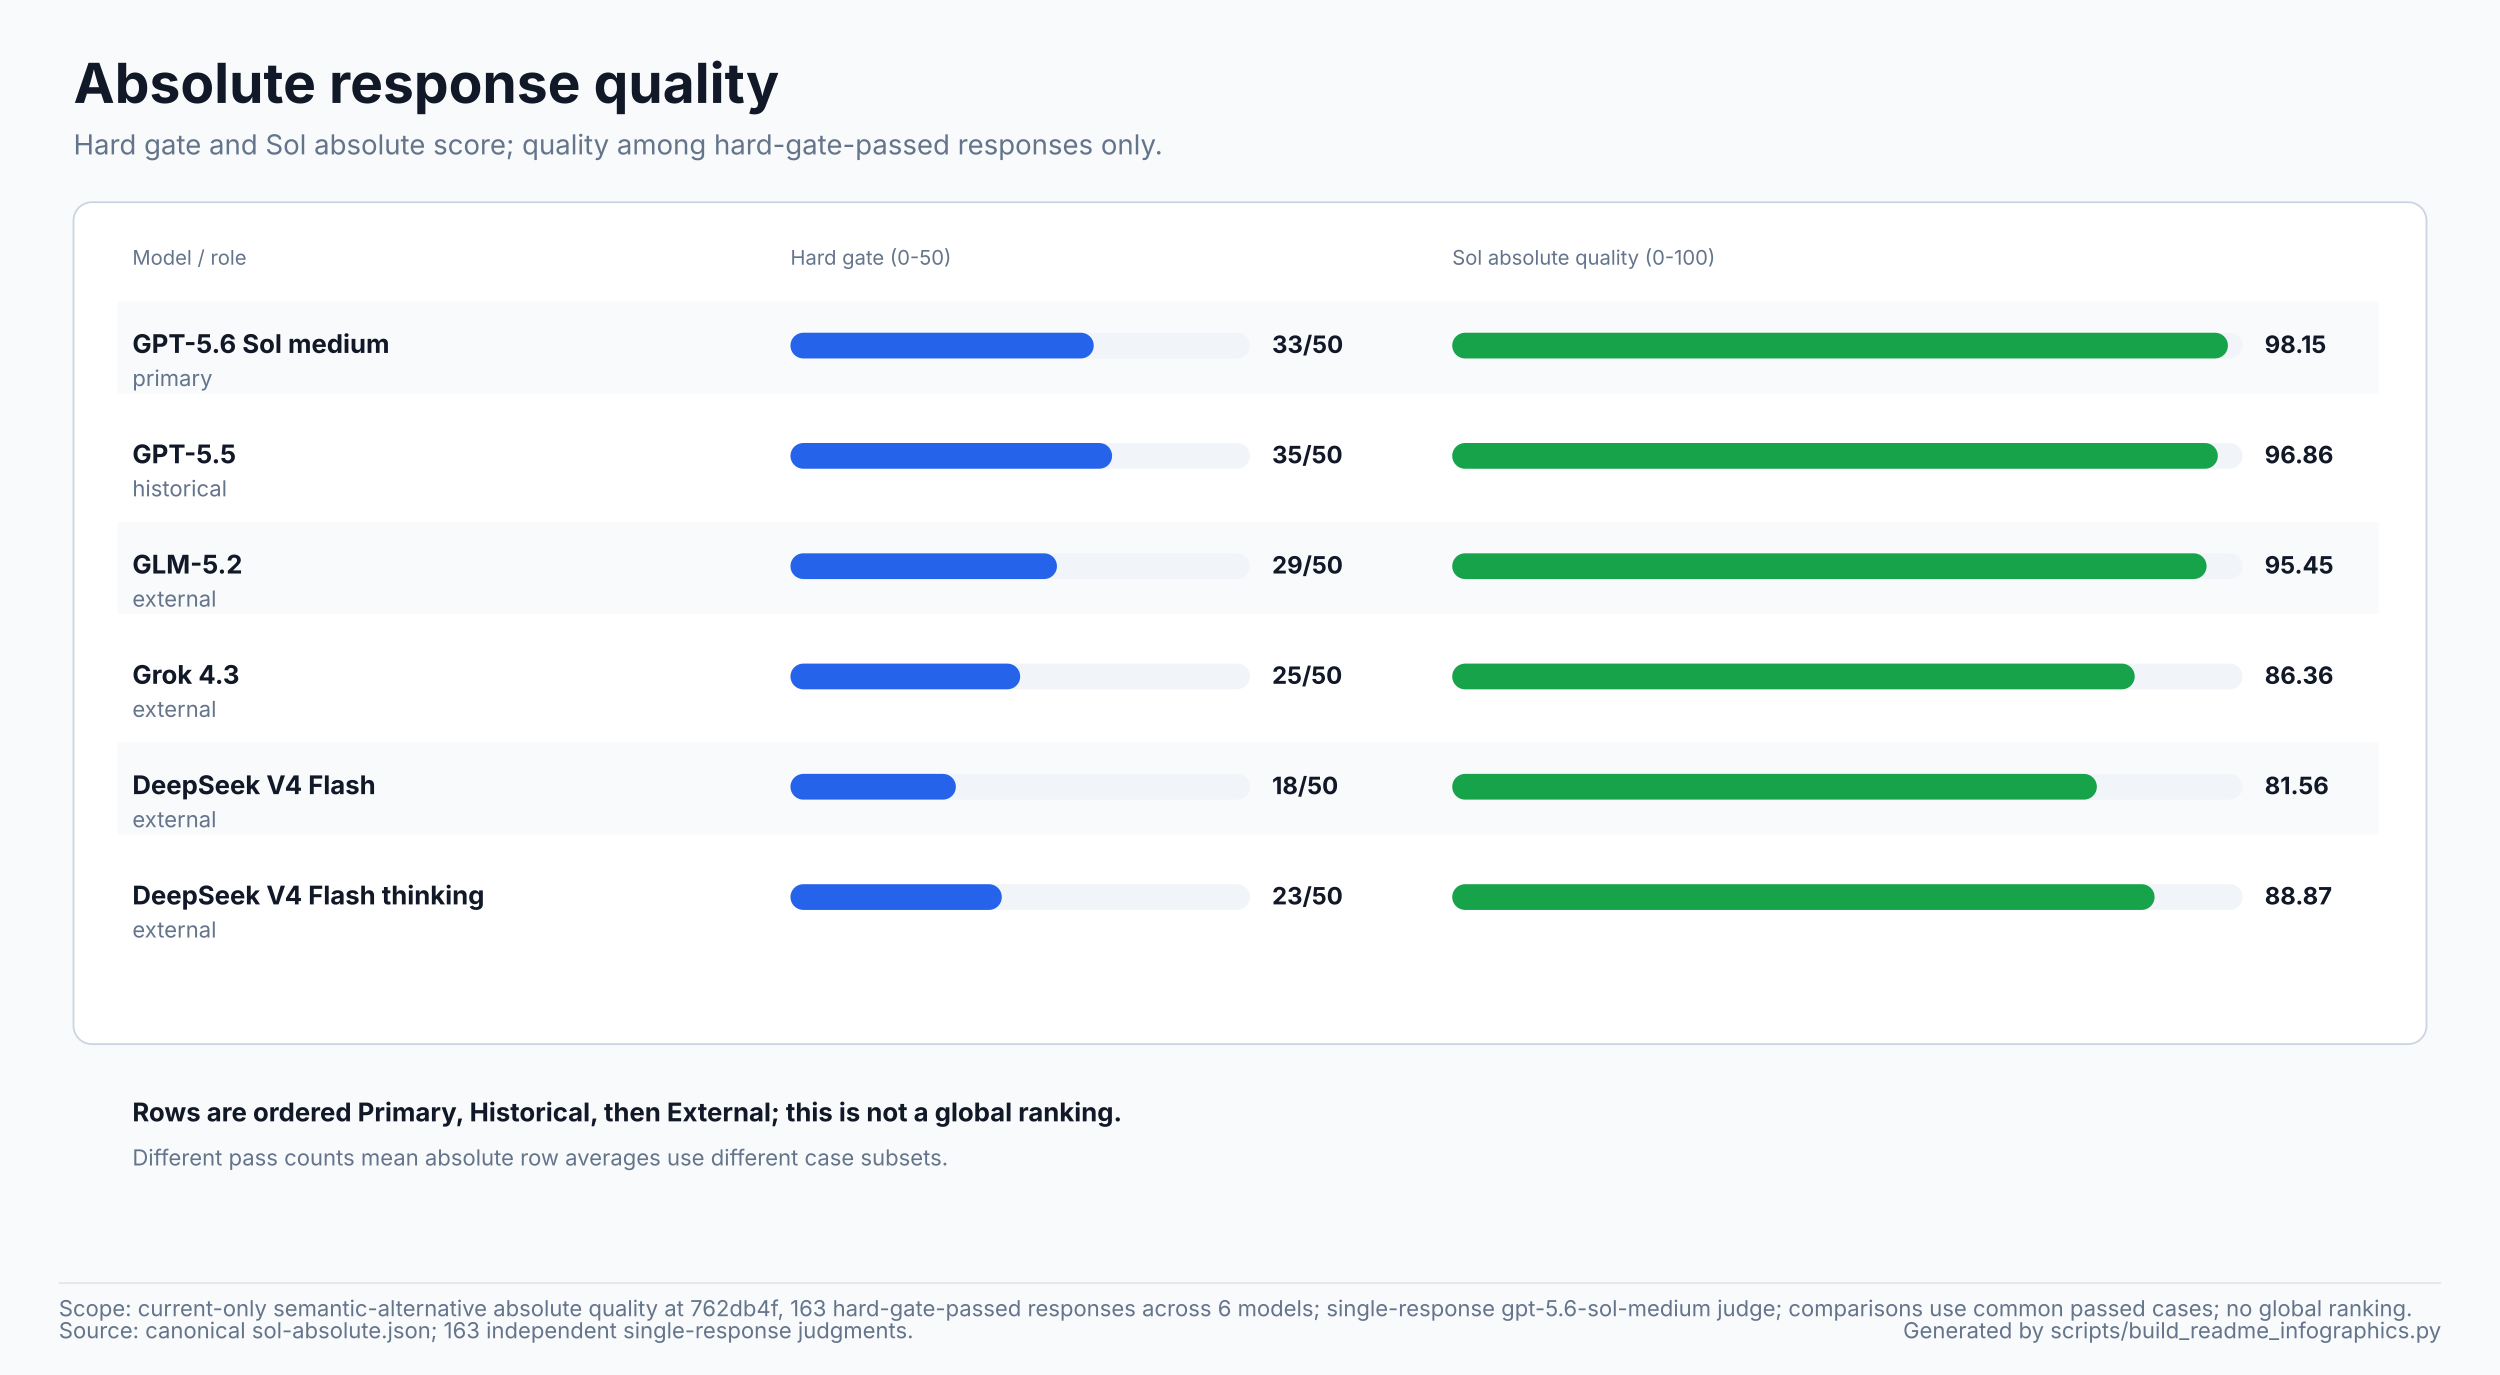
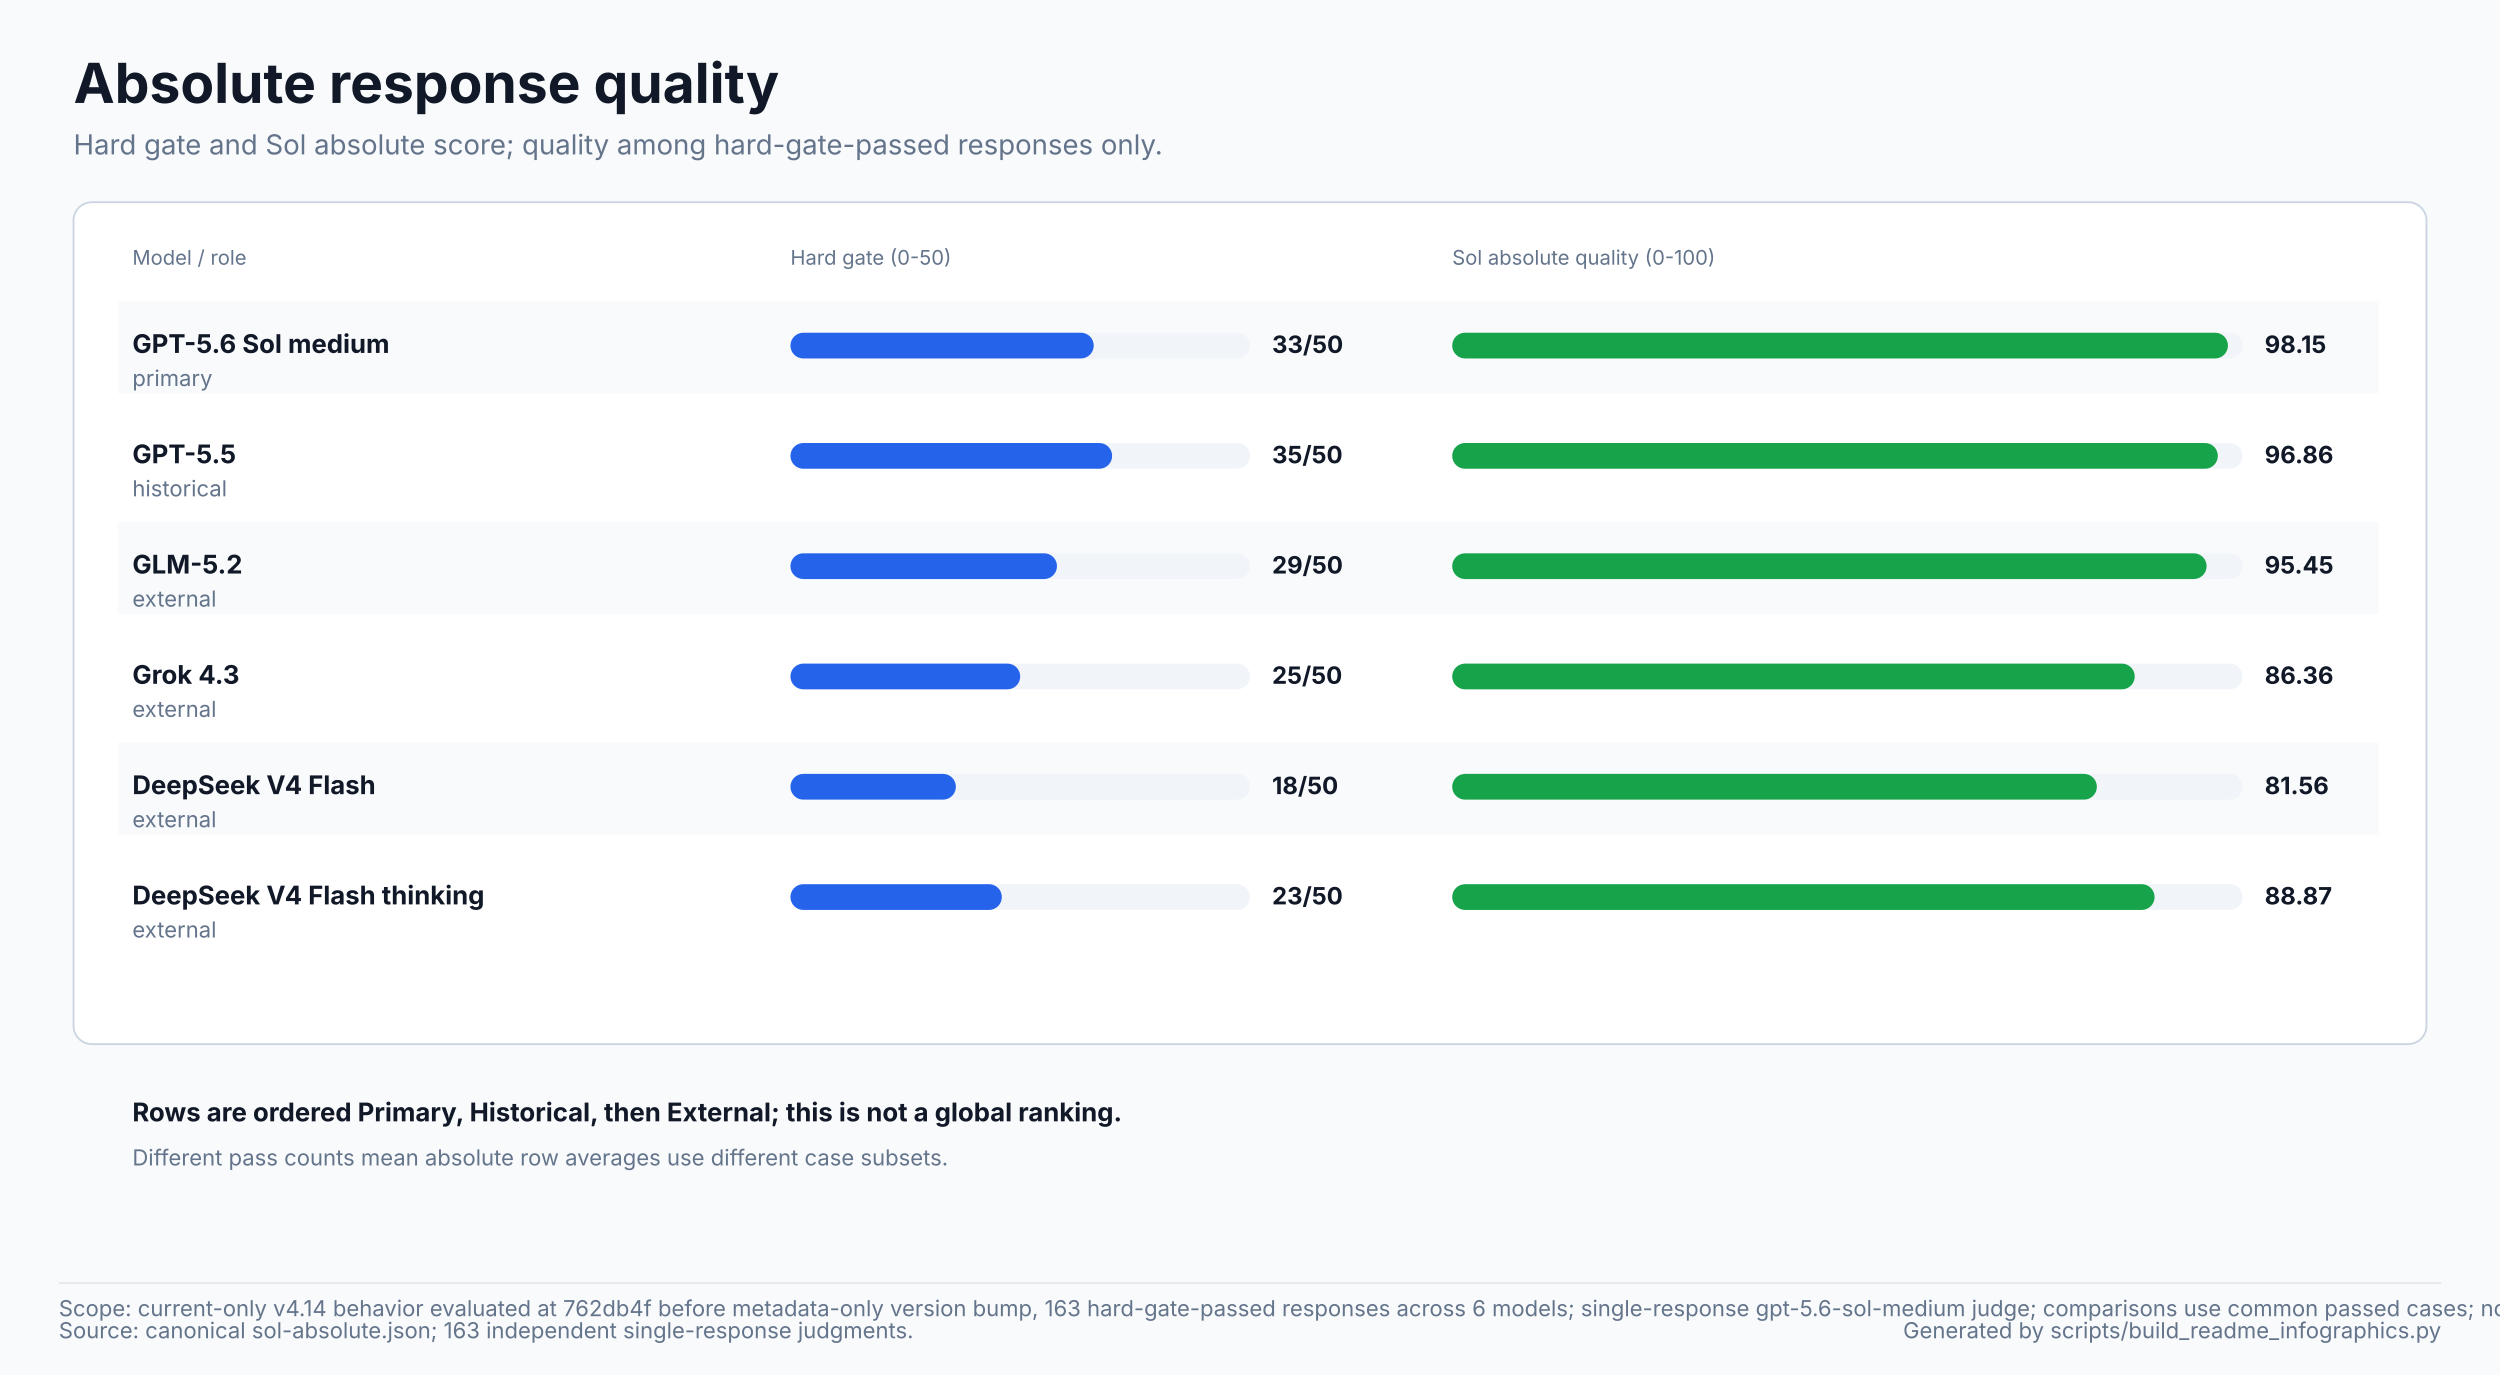
<svg xmlns="http://www.w3.org/2000/svg" width="1360" height="748" viewBox="0 0 1360 748" role="img" aria-labelledby="title desc">
  <style>
text{font-family:-apple-system,BlinkMacSystemFont,'Segoe UI',sans-serif;letter-spacing:0}
.title{font-size:30px;font-weight:700;fill:#111827}
.subtitle{font-size:15px;fill:#64748b}
.label{font-size:14px;font-weight:700;fill:#111827}
.small{font-size:12px;fill:#64748b}
.value{font-size:13px;font-weight:700;fill:#111827}
.axis{font-size:11px;fill:#64748b}
.cell{font-size:11px;font-weight:700;fill:#111827}
</style>
  <rect x="0" y="0" width="1360" height="748" fill="#f8fafc" />
  <text x="40.0" y="56.0" class="title">Absolute response quality</text>
  <text x="40.0" y="84.0" class="subtitle">Hard gate and Sol absolute score; quality among hard-gate-passed responses only.</text>
  <rect x="40.0" y="110.0" width="1280.0" height="458.0" rx="10.0" fill="#ffffff" stroke="#cbd5e1" />
  <text x="72.0" y="144.0" class="axis">Model / role</text>
  <text x="430.0" y="144.0" class="axis">Hard gate (0-50)</text>
  <text x="790.0" y="144.0" class="axis">Sol absolute quality (0-100)</text>
  <rect x="64.0" y="164.0" width="1230.0" height="50.0" rx="0.0" fill="#f8fafc" />
  <text x="72.0" y="192.0" class="label">GPT-5.6 Sol medium</text>
  <text x="72.0" y="210.0" class="small">primary</text>
  <rect x="430.0" y="181.0" width="250.0" height="14.0" rx="7.0" fill="#f1f5f9" />
  <rect x="430.0" y="181.0" width="165.0" height="14.0" rx="7.0" fill="#2563eb" />
  <text x="692.0" y="192.0" class="value">33/50</text>
  <rect x="790.0" y="181.0" width="430.0" height="14.0" rx="7.0" fill="#f1f5f9" />
  <rect x="790.0" y="181.0" width="422.0" height="14.0" rx="7.0" fill="#16a34a" />
  <text x="1232.0" y="192.0" class="value">98.15</text>
  <text x="72.0" y="252.0" class="label">GPT-5.5</text>
  <text x="72.0" y="270.0" class="small">historical</text>
  <rect x="430.0" y="241.0" width="250.0" height="14.0" rx="7.0" fill="#f1f5f9" />
  <rect x="430.0" y="241.0" width="175.0" height="14.0" rx="7.0" fill="#2563eb" />
  <text x="692.0" y="252.0" class="value">35/50</text>
  <rect x="790.0" y="241.0" width="430.0" height="14.0" rx="7.0" fill="#f1f5f9" />
  <rect x="790.0" y="241.0" width="416.5" height="14.0" rx="7.0" fill="#16a34a" />
  <text x="1232.0" y="252.0" class="value">96.86</text>
  <rect x="64.0" y="284.0" width="1230.0" height="50.0" rx="0.0" fill="#f8fafc" />
  <text x="72.0" y="312.0" class="label">GLM-5.2</text>
  <text x="72.0" y="330.0" class="small">external</text>
  <rect x="430.0" y="301.0" width="250.0" height="14.0" rx="7.0" fill="#f1f5f9" />
  <rect x="430.0" y="301.0" width="145.0" height="14.0" rx="7.0" fill="#2563eb" />
  <text x="692.0" y="312.0" class="value">29/50</text>
  <rect x="790.0" y="301.0" width="430.0" height="14.0" rx="7.0" fill="#f1f5f9" />
  <rect x="790.0" y="301.0" width="410.4" height="14.0" rx="7.0" fill="#16a34a" />
  <text x="1232.0" y="312.0" class="value">95.45</text>
  <text x="72.0" y="372.0" class="label">Grok 4.3</text>
  <text x="72.0" y="390.0" class="small">external</text>
  <rect x="430.0" y="361.0" width="250.0" height="14.0" rx="7.0" fill="#f1f5f9" />
  <rect x="430.0" y="361.0" width="125.0" height="14.0" rx="7.0" fill="#2563eb" />
  <text x="692.0" y="372.0" class="value">25/50</text>
  <rect x="790.0" y="361.0" width="430.0" height="14.0" rx="7.0" fill="#f1f5f9" />
  <rect x="790.0" y="361.0" width="371.3" height="14.0" rx="7.0" fill="#16a34a" />
  <text x="1232.0" y="372.0" class="value">86.36</text>
  <rect x="64.0" y="404.0" width="1230.0" height="50.0" rx="0.0" fill="#f8fafc" />
  <text x="72.0" y="432.0" class="label">DeepSeek V4 Flash</text>
  <text x="72.0" y="450.0" class="small">external</text>
  <rect x="430.0" y="421.0" width="250.0" height="14.0" rx="7.0" fill="#f1f5f9" />
  <rect x="430.0" y="421.0" width="90.0" height="14.0" rx="7.0" fill="#2563eb" />
  <text x="692.0" y="432.0" class="value">18/50</text>
  <rect x="790.0" y="421.0" width="430.0" height="14.0" rx="7.0" fill="#f1f5f9" />
  <rect x="790.0" y="421.0" width="350.7" height="14.0" rx="7.0" fill="#16a34a" />
  <text x="1232.0" y="432.0" class="value">81.56</text>
  <text x="72.0" y="492.0" class="label">DeepSeek V4 Flash thinking</text>
  <text x="72.0" y="510.0" class="small">external</text>
  <rect x="430.0" y="481.0" width="250.0" height="14.0" rx="7.0" fill="#f1f5f9" />
  <rect x="430.0" y="481.0" width="115.0" height="14.0" rx="7.0" fill="#2563eb" />
  <text x="692.0" y="492.0" class="value">23/50</text>
  <rect x="790.0" y="481.0" width="430.0" height="14.0" rx="7.0" fill="#f1f5f9" />
  <rect x="790.0" y="481.0" width="382.1" height="14.0" rx="7.0" fill="#16a34a" />
  <text x="1232.0" y="492.0" class="value">88.87</text>
  <text x="72.0" y="610.0" class="label">Rows are ordered Primary, Historical, then External; this is not a global ranking.</text>
  <text x="72.0" y="634.0" class="small">Different pass counts mean absolute row averages use different case subsets.</text>
  <line x1="32.0" y1="698.0" x2="1328.0" y2="698.0" stroke="#e5e7eb" stroke-width="1" />
-   <text x="32.0" y="716.0" class="small">Scope: current-only semantic-alternative absolute quality at 762db4f, 163 hard-gate-passed responses across 6 models; single-response gpt-5.6-sol-medium judge; comparisons use common passed cases; no global ranking.</text>
+   <text x="32.0" y="716.0" class="small">Scope: current-only v4.14 behavior evaluated at 762db4f before metadata-only version bump, 163 hard-gate-passed responses across 6 models; single-response gpt-5.6-sol-medium judge; comparisons use common passed cases; no global ranking.</text>
  <text x="32.0" y="728.0" class="small">Source: canonical sol-absolute.json; 163 independent single-response judgments.</text>
  <text x="1328.0" y="728.0" class="small" text-anchor="end">Generated by scripts/build_readme_infographics.py</text>
</svg>
